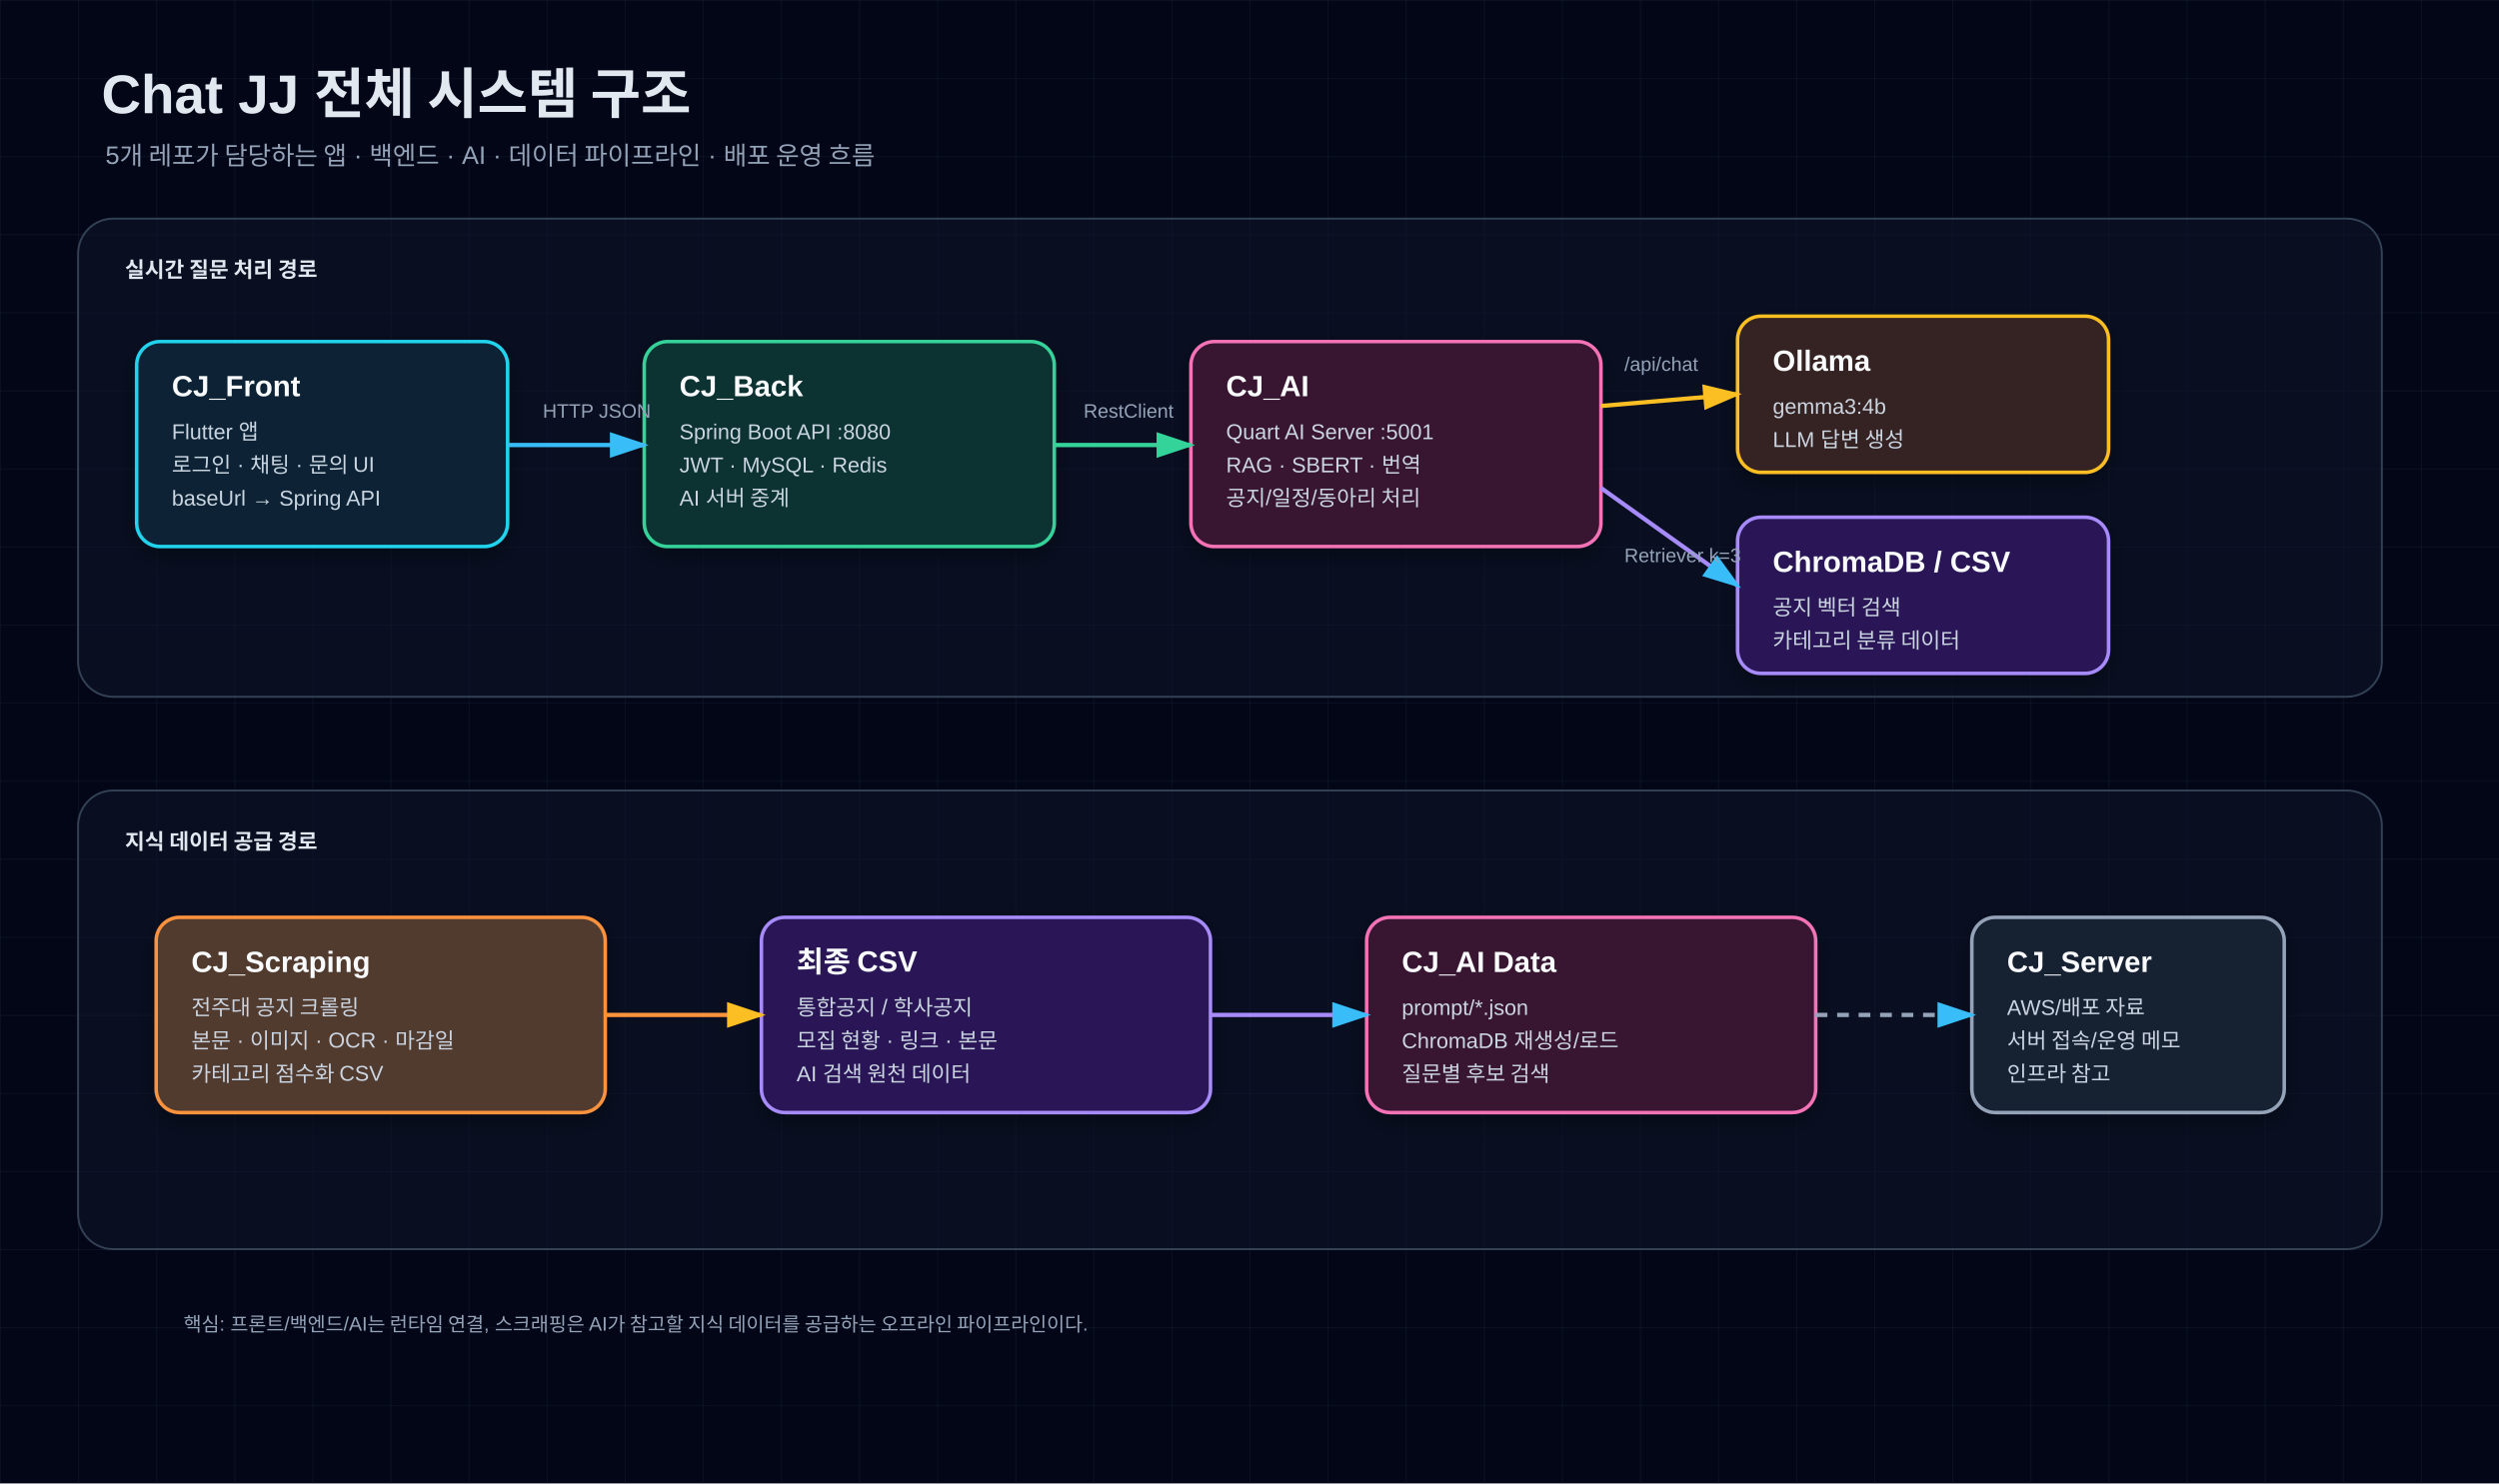
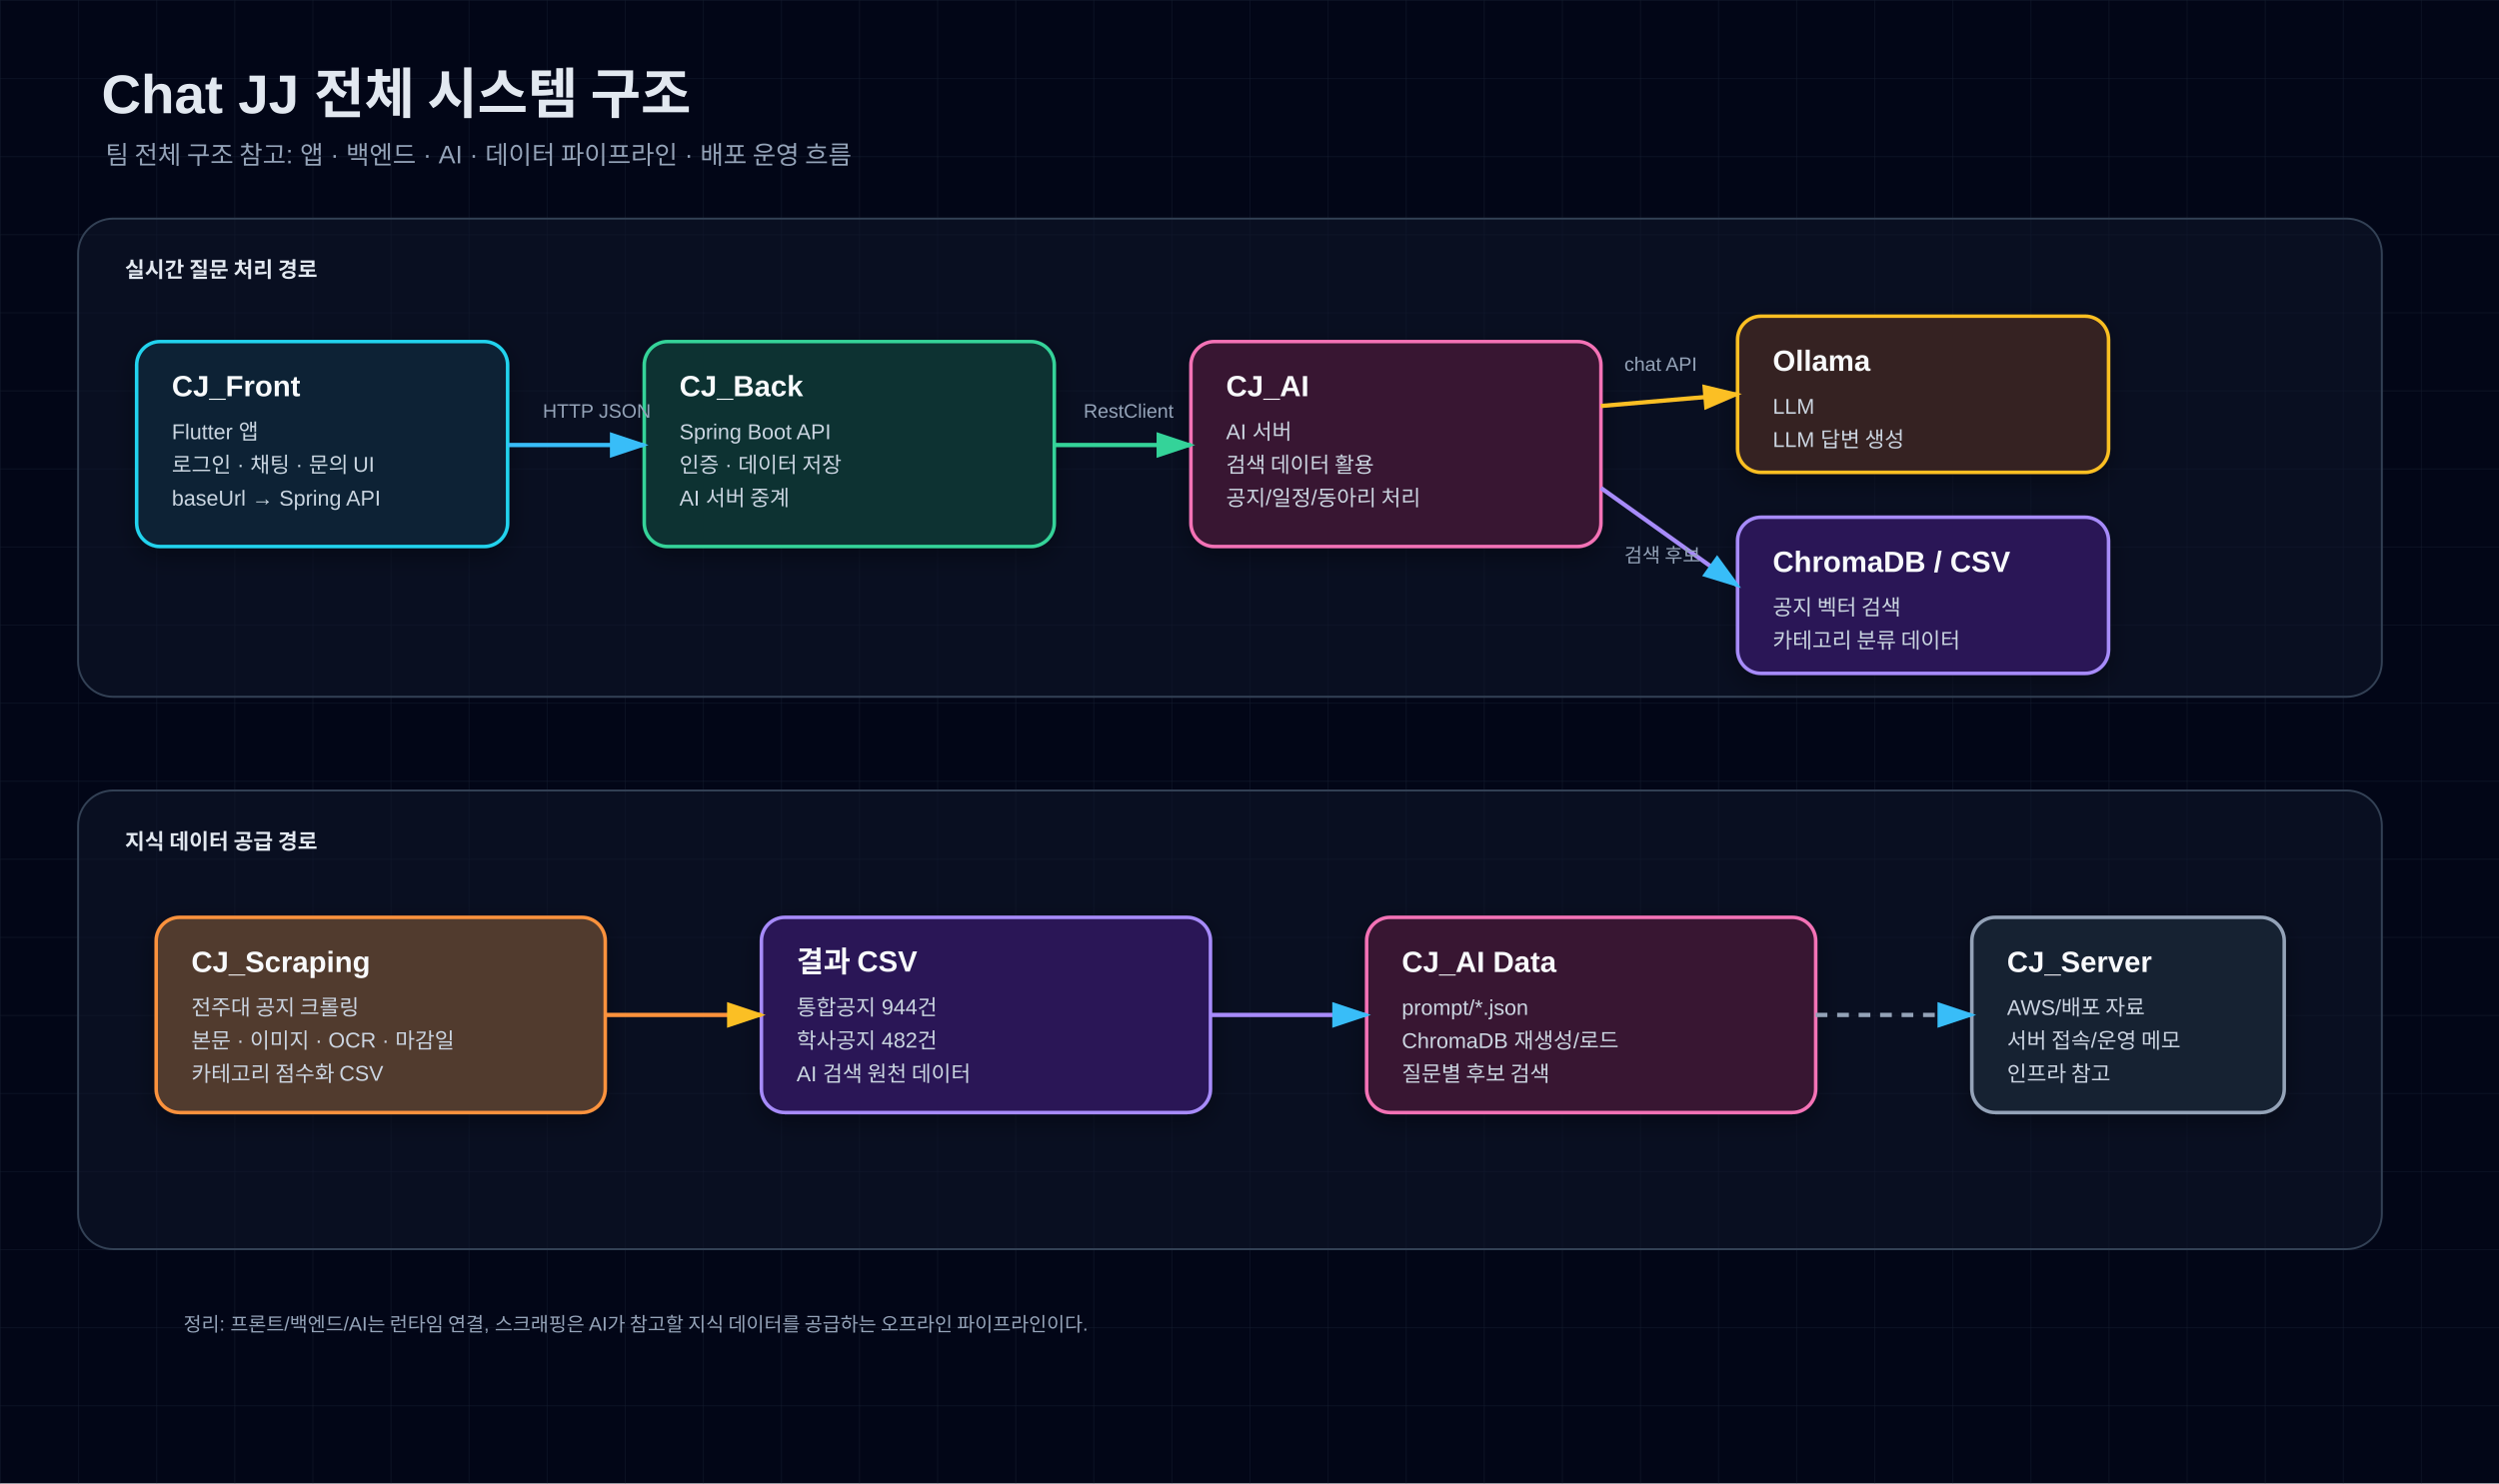
<svg xmlns="http://www.w3.org/2000/svg" width="1280" height="760" viewBox="0 0 1280 760" fill="none">
  <defs>
    <pattern id="grid" width="40" height="40" patternUnits="userSpaceOnUse">
      <path d="M 40 0 L 0 0 0 40" fill="none" stroke="#1e293b" stroke-width="0.5" />
    </pattern>
    <marker id="arrow" markerWidth="10" markerHeight="10" refX="8" refY="3" orient="auto" markerUnits="strokeWidth">
      <path d="M0,0 L0,6 L9,3 z" fill="#38bdf8" />
    </marker>
    <marker id="arrowGreen" markerWidth="10" markerHeight="10" refX="8" refY="3" orient="auto" markerUnits="strokeWidth">
      <path d="M0,0 L0,6 L9,3 z" fill="#34d399" />
    </marker>
    <marker id="arrowAmber" markerWidth="10" markerHeight="10" refX="8" refY="3" orient="auto" markerUnits="strokeWidth">
      <path d="M0,0 L0,6 L9,3 z" fill="#fbbf24" />
    </marker>
    <filter id="shadow" x="-20%" y="-20%" width="140%" height="140%">
      <feDropShadow dx="0" dy="4" stdDeviation="6" flood-color="#000000" flood-opacity="0.35" />
    </filter>
    <style>
      .title { font: 700 28px 'Pretendard', 'Noto Sans KR', Arial, sans-serif; fill: #e2e8f0; }
      .subtitle { font: 500 13px 'Pretendard', 'Noto Sans KR', Arial, sans-serif; fill: #94a3b8; }
      .box-title { font: 700 15px 'Pretendard', 'Noto Sans KR', Arial, sans-serif; fill: #f8fafc; }
      .box-sub { font: 500 11px 'Pretendard', 'Noto Sans KR', Arial, sans-serif; fill: #cbd5e1; }
      .label { font: 700 11px 'Pretendard', 'Noto Sans KR', Arial, sans-serif; fill: #e2e8f0; }
      .tiny { font: 500 10px 'Pretendard', 'Noto Sans KR', Arial, sans-serif; fill: #94a3b8; }
    </style>
  </defs>
  <rect width="1280" height="760" fill="#020617" />
  <rect width="1280" height="760" fill="url(#grid)" opacity="0.65" />
  <text x="52" y="58" class="title">Chat JJ 전체 시스템 구조</text>
-   <text x="54" y="84" class="subtitle">5개 레포가 담당하는 앱 · 백엔드 · AI · 데이터 파이프라인 · 배포 운영 흐름</text>
+   <text x="54" y="84" class="subtitle">팀 전체 구조 참고: 앱 · 백엔드 · AI · 데이터 파이프라인 · 배포 운영 흐름</text>
  <rect x="40" y="112" width="1180" height="245" rx="18" fill="rgba(15,23,42,0.55)" stroke="#334155" stroke-width="1" />
  <text x="64" y="142" class="label">실시간 질문 처리 경로</text>
  <g filter="url(#shadow)">
    <rect x="70" y="175" width="190" height="105" rx="12" fill="#0f172a" />
    <rect x="70" y="175" width="190" height="105" rx="12" fill="rgba(8,51,68,0.45)" stroke="#22d3ee" stroke-width="1.8" />
    <text x="88" y="203" class="box-title">CJ_Front</text>
    <text x="88" y="225" class="box-sub">Flutter 앱</text>
    <text x="88" y="242" class="box-sub">로그인 · 채팅 · 문의 UI</text>
    <text x="88" y="259" class="box-sub">baseUrl → Spring API</text>
  </g>
  <g filter="url(#shadow)">
    <rect x="330" y="175" width="210" height="105" rx="12" fill="#0f172a" />
    <rect x="330" y="175" width="210" height="105" rx="12" fill="rgba(6,78,59,0.45)" stroke="#34d399" stroke-width="1.8" />
    <text x="348" y="203" class="box-title">CJ_Back</text>
-     <text x="348" y="225" class="box-sub">Spring Boot API :8080</text>
-     <text x="348" y="242" class="box-sub">JWT · MySQL · Redis</text>
+     <text x="348" y="225" class="box-sub">Spring Boot API</text>
+     <text x="348" y="242" class="box-sub">인증 · 데이터 저장</text>
    <text x="348" y="259" class="box-sub">AI 서버 중계</text>
  </g>
  <g filter="url(#shadow)">
    <rect x="610" y="175" width="210" height="105" rx="12" fill="#0f172a" />
    <rect x="610" y="175" width="210" height="105" rx="12" fill="rgba(131,24,67,0.35)" stroke="#f472b6" stroke-width="1.8" />
    <text x="628" y="203" class="box-title">CJ_AI</text>
-     <text x="628" y="225" class="box-sub">Quart AI Server :5001</text>
-     <text x="628" y="242" class="box-sub">RAG · SBERT · 번역</text>
+     <text x="628" y="225" class="box-sub">AI 서버</text>
+     <text x="628" y="242" class="box-sub">검색 데이터 활용</text>
    <text x="628" y="259" class="box-sub">공지/일정/동아리 처리</text>
  </g>
  <g filter="url(#shadow)">
    <rect x="890" y="162" width="190" height="80" rx="12" fill="#0f172a" />
    <rect x="890" y="162" width="190" height="80" rx="12" fill="rgba(120,53,15,0.36)" stroke="#fbbf24" stroke-width="1.8" />
    <text x="908" y="190" class="box-title">Ollama</text>
-     <text x="908" y="212" class="box-sub">gemma3:4b</text>
+     <text x="908" y="212" class="box-sub">LLM</text>
    <text x="908" y="229" class="box-sub">LLM 답변 생성</text>
  </g>
  <g filter="url(#shadow)">
    <rect x="890" y="265" width="190" height="80" rx="12" fill="#0f172a" />
    <rect x="890" y="265" width="190" height="80" rx="12" fill="rgba(76,29,149,0.42)" stroke="#a78bfa" stroke-width="1.8" />
    <text x="908" y="293" class="box-title">ChromaDB / CSV</text>
    <text x="908" y="315" class="box-sub">공지 벡터 검색</text>
    <text x="908" y="332" class="box-sub">카테고리 분류 데이터</text>
  </g>
  <path d="M260 228 L330 228" stroke="#38bdf8" stroke-width="2.2" marker-end="url(#arrow)" />
  <path d="M540 228 L610 228" stroke="#34d399" stroke-width="2.2" marker-end="url(#arrowGreen)" />
  <path d="M820 208 L890 202" stroke="#fbbf24" stroke-width="2.2" marker-end="url(#arrowAmber)" />
  <path d="M820 250 L890 300" stroke="#a78bfa" stroke-width="2.2" marker-end="url(#arrow)" />
  <text x="278" y="214" class="tiny">HTTP JSON</text>
  <text x="555" y="214" class="tiny">RestClient</text>
-   <text x="832" y="190" class="tiny">/api/chat</text>
-   <text x="832" y="288" class="tiny">Retriever k=3</text>
+   <text x="832" y="190" class="tiny">chat API</text>
+   <text x="832" y="288" class="tiny">검색 후보</text>
  <rect x="40" y="405" width="1180" height="235" rx="18" fill="rgba(15,23,42,0.55)" stroke="#334155" stroke-width="1" />
  <text x="64" y="435" class="label">지식 데이터 공급 경로</text>
  <g filter="url(#shadow)">
    <rect x="80" y="470" width="230" height="100" rx="12" fill="#0f172a" />
    <rect x="80" y="470" width="230" height="100" rx="12" fill="rgba(251,146,60,0.28)" stroke="#fb923c" stroke-width="1.8" />
    <text x="98" y="498" class="box-title">CJ_Scraping</text>
    <text x="98" y="520" class="box-sub">전주대 공지 크롤링</text>
    <text x="98" y="537" class="box-sub">본문 · 이미지 · OCR · 마감일</text>
    <text x="98" y="554" class="box-sub">카테고리 점수화 CSV</text>
  </g>
  <g filter="url(#shadow)">
    <rect x="390" y="470" width="230" height="100" rx="12" fill="#0f172a" />
    <rect x="390" y="470" width="230" height="100" rx="12" fill="rgba(76,29,149,0.42)" stroke="#a78bfa" stroke-width="1.8" />
-     <text x="408" y="498" class="box-title">최종 CSV</text>
-     <text x="408" y="520" class="box-sub">통합공지 / 학사공지</text>
-     <text x="408" y="537" class="box-sub">모집 현황 · 링크 · 본문</text>
+     <text x="408" y="498" class="box-title">결과 CSV</text>
+     <text x="408" y="520" class="box-sub">통합공지 944건</text>
+     <text x="408" y="537" class="box-sub">학사공지 482건</text>
    <text x="408" y="554" class="box-sub">AI 검색 원천 데이터</text>
  </g>
  <g filter="url(#shadow)">
    <rect x="700" y="470" width="230" height="100" rx="12" fill="#0f172a" />
    <rect x="700" y="470" width="230" height="100" rx="12" fill="rgba(131,24,67,0.35)" stroke="#f472b6" stroke-width="1.8" />
    <text x="718" y="498" class="box-title">CJ_AI Data</text>
    <text x="718" y="520" class="box-sub">prompt/*.json</text>
    <text x="718" y="537" class="box-sub">ChromaDB 재생성/로드</text>
    <text x="718" y="554" class="box-sub">질문별 후보 검색</text>
  </g>
  <g filter="url(#shadow)">
    <rect x="1010" y="470" width="160" height="100" rx="12" fill="#0f172a" />
    <rect x="1010" y="470" width="160" height="100" rx="12" fill="rgba(30,41,59,0.55)" stroke="#94a3b8" stroke-width="1.8" />
    <text x="1028" y="498" class="box-title">CJ_Server</text>
    <text x="1028" y="520" class="box-sub">AWS/배포 자료</text>
    <text x="1028" y="537" class="box-sub">서버 접속/운영 메모</text>
    <text x="1028" y="554" class="box-sub">인프라 참고</text>
  </g>
  <path d="M310 520 L390 520" stroke="#fb923c" stroke-width="2.2" marker-end="url(#arrowAmber)" />
  <path d="M620 520 L700 520" stroke="#a78bfa" stroke-width="2.2" marker-end="url(#arrow)" />
  <path d="M930 520 L1010 520" stroke="#94a3b8" stroke-width="2.2" stroke-dasharray="6,5" marker-end="url(#arrow)" />
-   <text x="94" y="682" class="tiny">핵심: 프론트/백엔드/AI는 런타임 연결, 스크래핑은 AI가 참고할 지식 데이터를 공급하는 오프라인 파이프라인이다.</text>
+   <text x="94" y="682" class="tiny">정리: 프론트/백엔드/AI는 런타임 연결, 스크래핑은 AI가 참고할 지식 데이터를 공급하는 오프라인 파이프라인이다.</text>
</svg>
